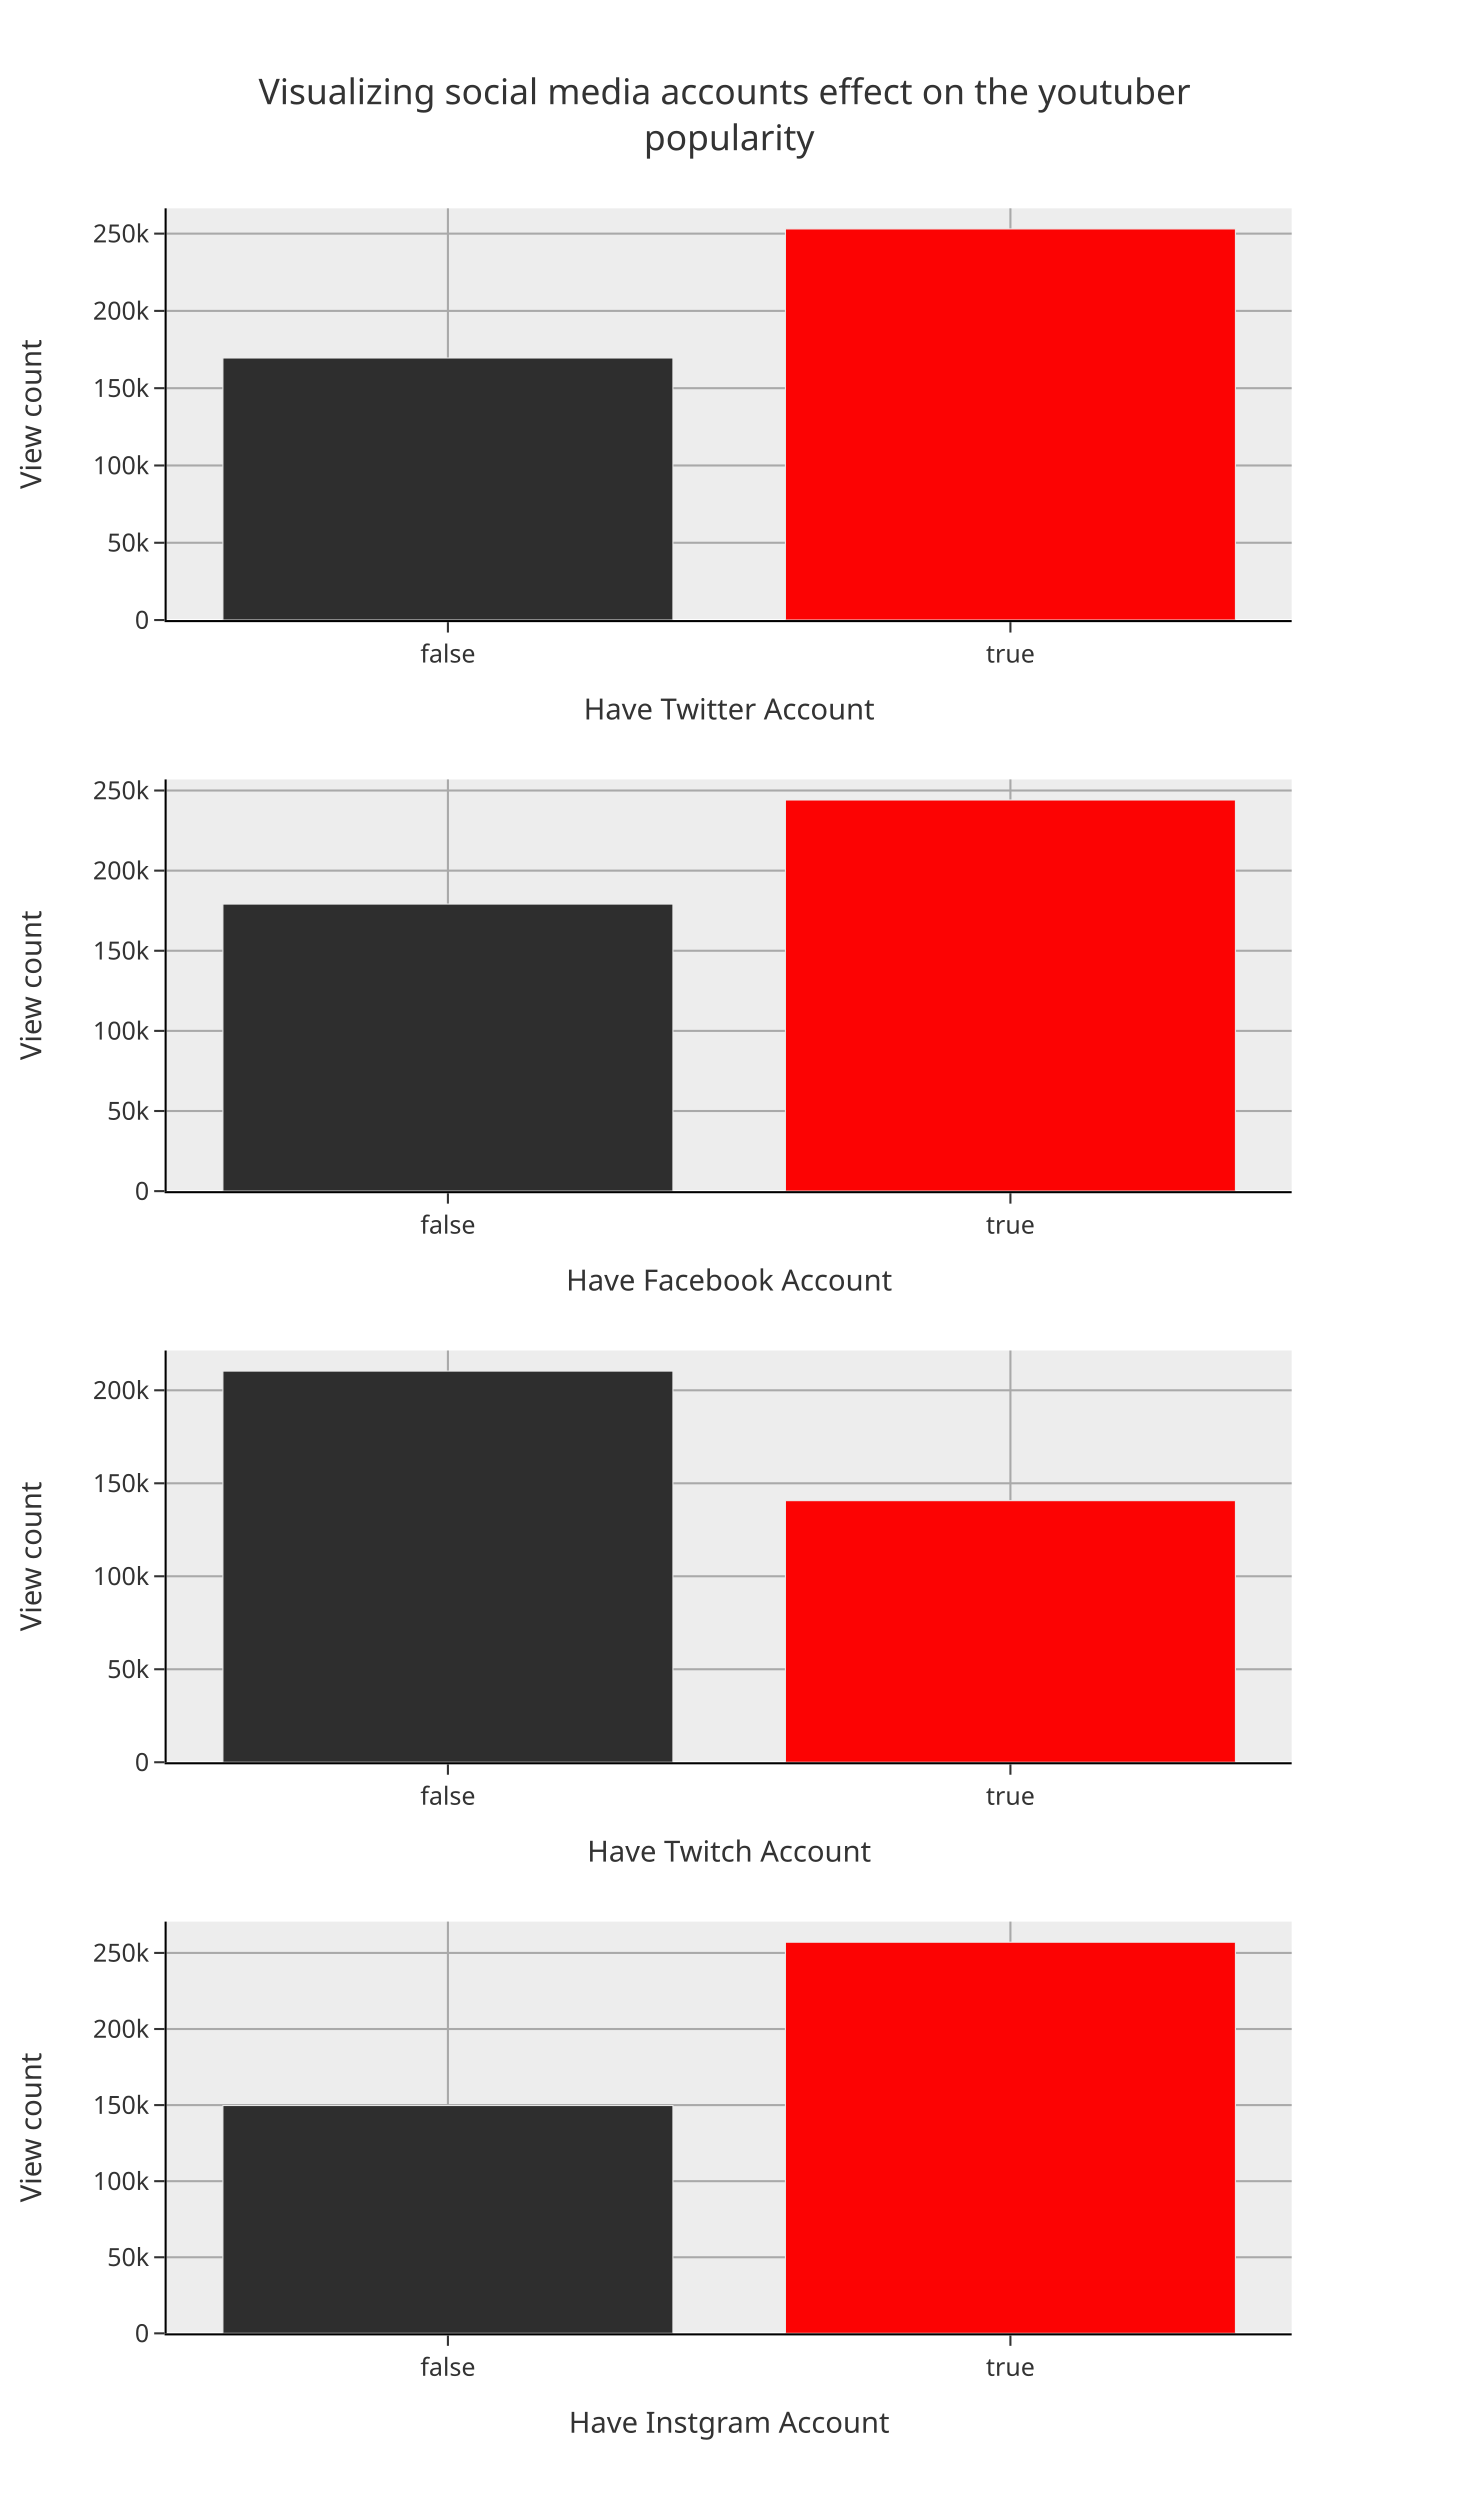
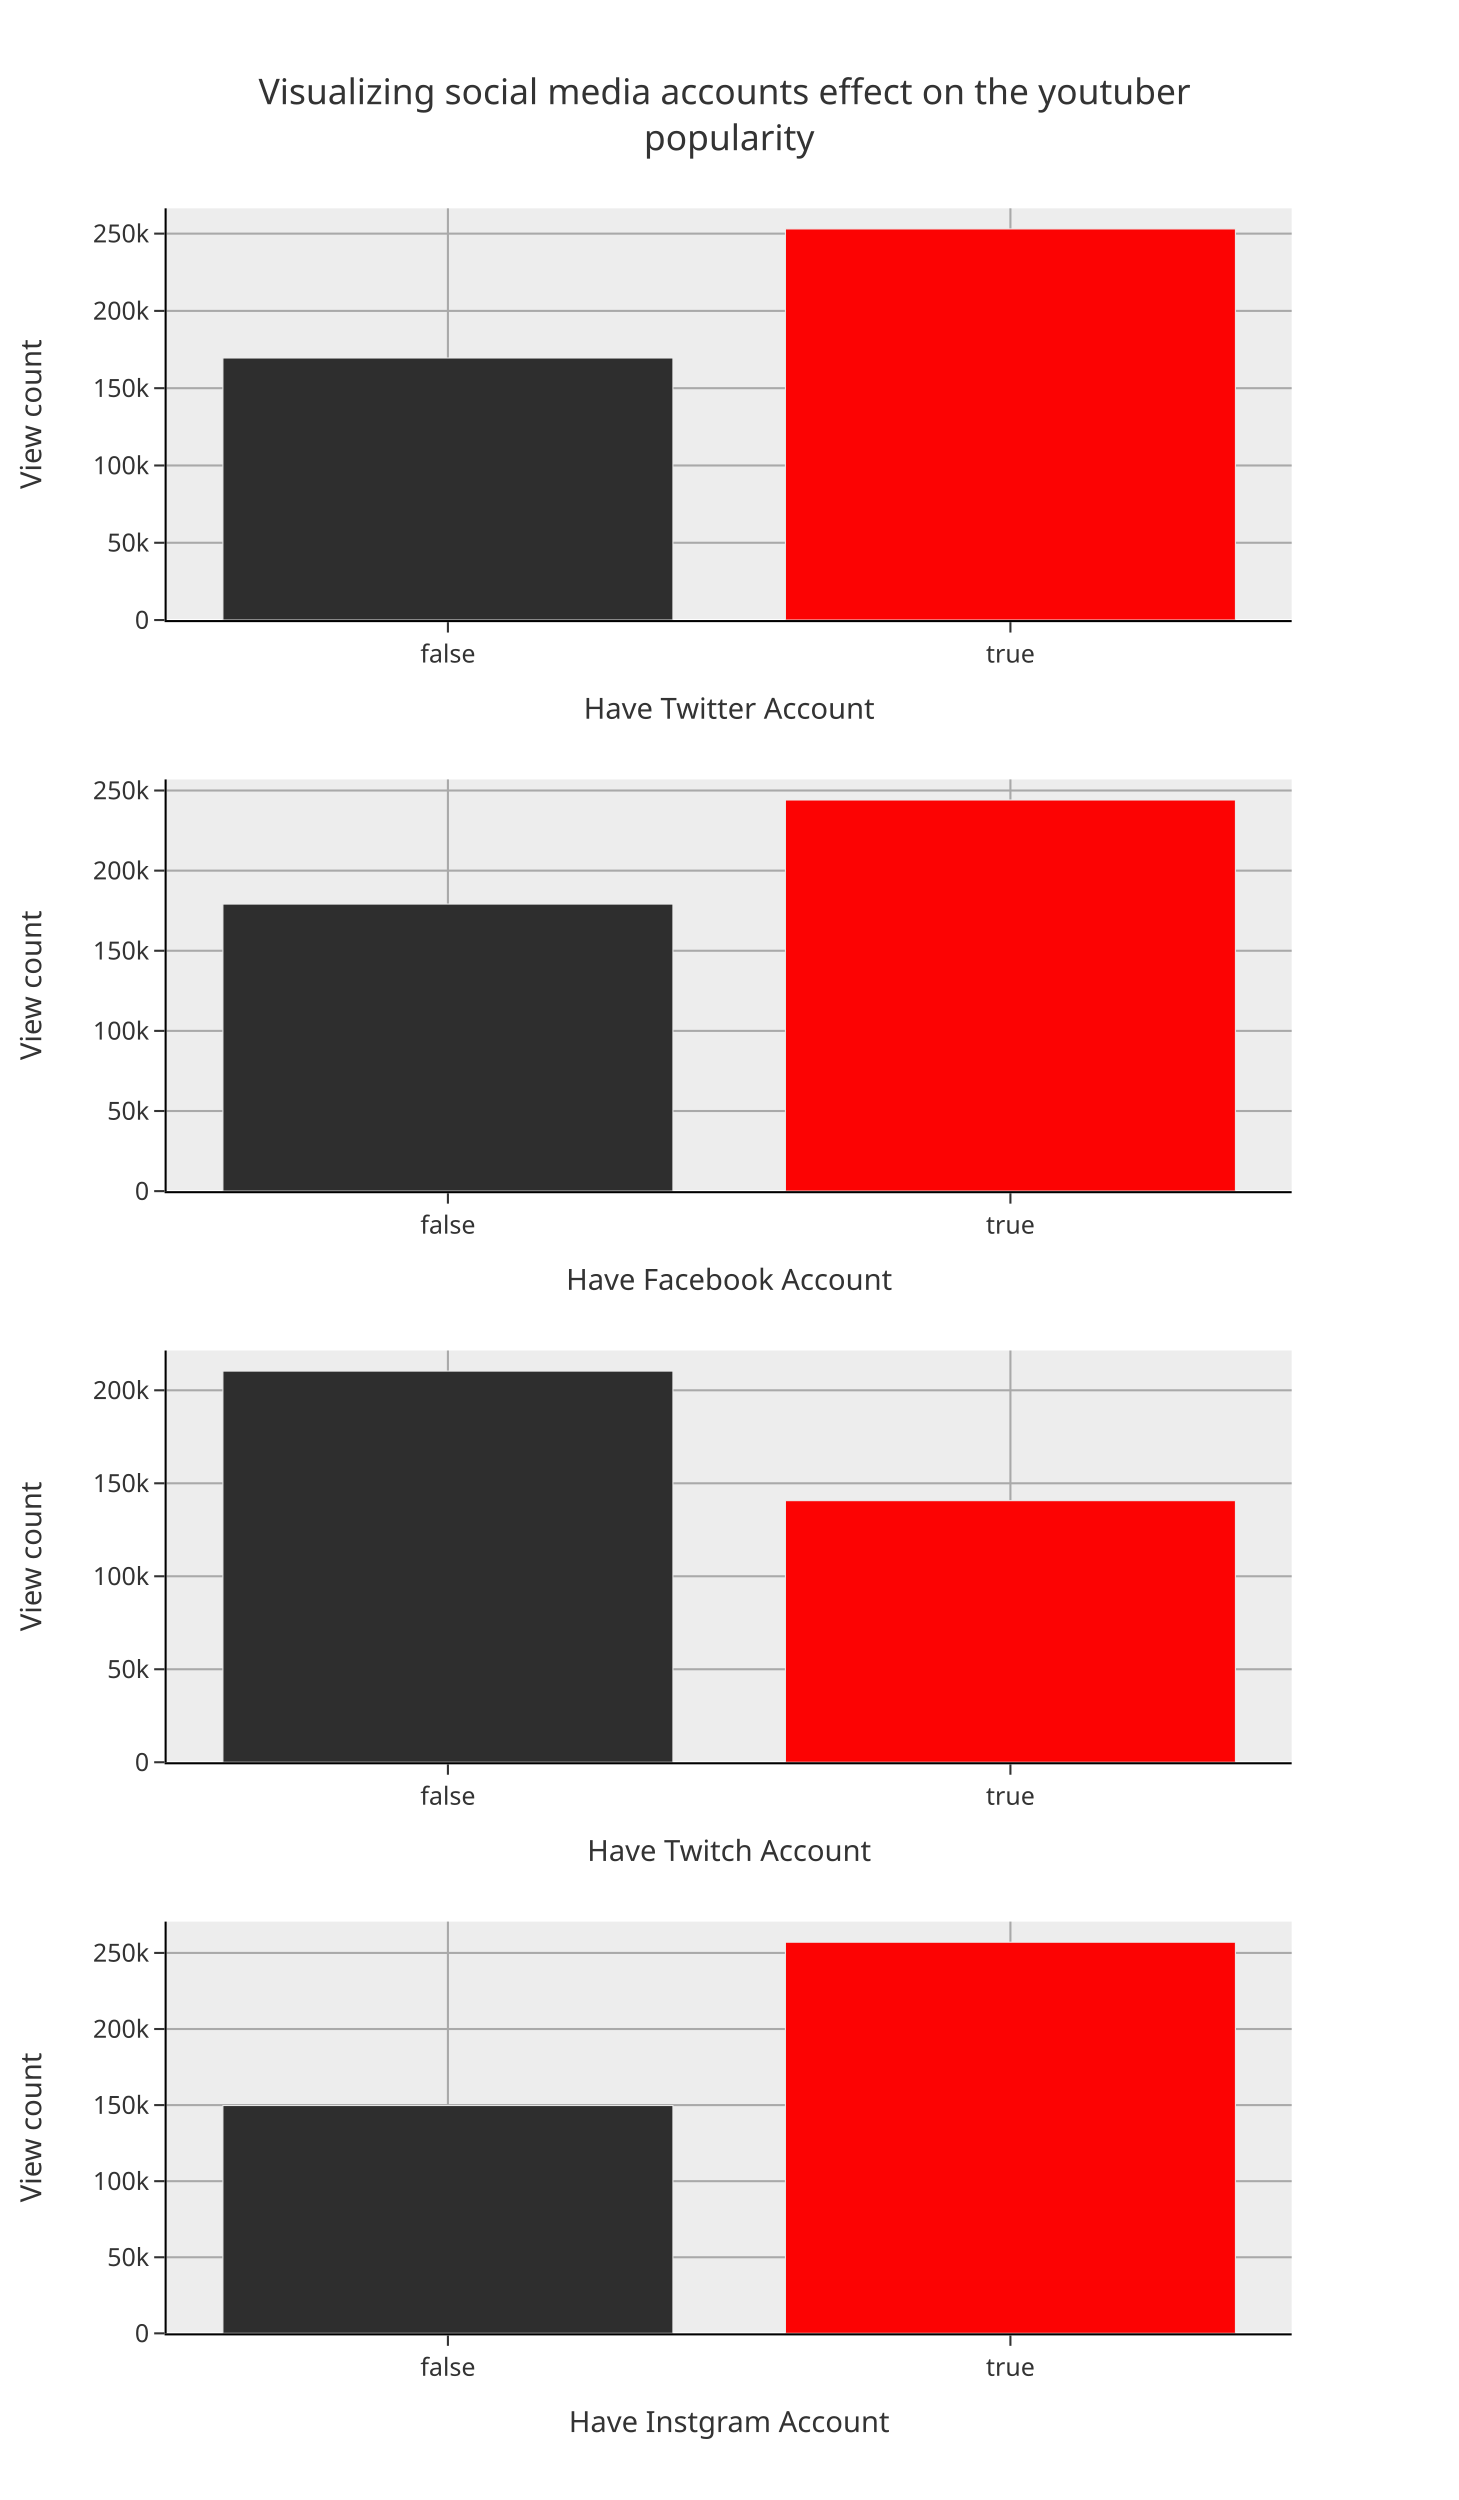
<svg xmlns="http://www.w3.org/2000/svg" class="main-svg" width="700" height="1200" style="" viewBox="0 0 700 1200">
  <rect x="0" y="0" width="700" height="1200" style="fill: rgb(255, 255, 255); fill-opacity: 1;" />
-   <defs id="defs-c24a82">
+   <defs id="defs-a86ba1">
    <g class="clips">
-       <clipPath id="clipc24a82xyplot" class="plotclip">
+       <clipPath id="clipa86ba1xyplot" class="plotclip">
        <rect width="540" height="197.625" />
      </clipPath>
-       <clipPath id="clipc24a82x2y2plot" class="plotclip">
+       <clipPath id="clipa86ba1x2y2plot" class="plotclip">
        <rect width="540" height="197.625" />
      </clipPath>
-       <clipPath id="clipc24a82x3y3plot" class="plotclip">
+       <clipPath id="clipa86ba1x3y3plot" class="plotclip">
        <rect width="540" height="197.625" />
      </clipPath>
-       <clipPath id="clipc24a82x4y4plot" class="plotclip">
+       <clipPath id="clipa86ba1x4y4plot" class="plotclip">
        <rect width="540" height="197.625" />
      </clipPath>
-       <clipPath class="axesclip" id="clipc24a82x">
+       <clipPath class="axesclip" id="clipa86ba1x">
        <rect x="80" y="0" width="540" height="1200" />
      </clipPath>
-       <clipPath class="axesclip" id="clipc24a82y">
+       <clipPath class="axesclip" id="clipa86ba1y">
        <rect x="0" y="100" width="700" height="197.625" />
      </clipPath>
-       <clipPath class="axesclip" id="clipc24a82xy">
+       <clipPath class="axesclip" id="clipa86ba1xy">
        <rect x="80" y="100" width="540" height="197.625" />
      </clipPath>
-       <clipPath class="axesclip" id="clipc24a82y2">
+       <clipPath class="axesclip" id="clipa86ba1y2">
        <rect x="0" y="374.125" width="700" height="197.625" />
      </clipPath>
-       <clipPath class="axesclip" id="clipc24a82xy2">
+       <clipPath class="axesclip" id="clipa86ba1xy2">
        <rect x="80" y="374.125" width="540" height="197.625" />
      </clipPath>
-       <clipPath class="axesclip" id="clipc24a82y3">
+       <clipPath class="axesclip" id="clipa86ba1y3">
        <rect x="0" y="648.25" width="700" height="197.625" />
      </clipPath>
-       <clipPath class="axesclip" id="clipc24a82xy3">
+       <clipPath class="axesclip" id="clipa86ba1xy3">
        <rect x="80" y="648.25" width="540" height="197.625" />
      </clipPath>
-       <clipPath class="axesclip" id="clipc24a82y4">
+       <clipPath class="axesclip" id="clipa86ba1y4">
        <rect x="0" y="922.375" width="700" height="197.625" />
      </clipPath>
-       <clipPath class="axesclip" id="clipc24a82xy4">
+       <clipPath class="axesclip" id="clipa86ba1xy4">
        <rect x="80" y="922.375" width="540" height="197.625" />
      </clipPath>
-       <clipPath class="axesclip" id="clipc24a82x2">
+       <clipPath class="axesclip" id="clipa86ba1x2">
        <rect x="80" y="0" width="540" height="1200" />
      </clipPath>
-       <clipPath class="axesclip" id="clipc24a82x2y">
+       <clipPath class="axesclip" id="clipa86ba1x2y">
        <rect x="80" y="100" width="540" height="197.625" />
      </clipPath>
-       <clipPath class="axesclip" id="clipc24a82x2y2">
+       <clipPath class="axesclip" id="clipa86ba1x2y2">
        <rect x="80" y="374.125" width="540" height="197.625" />
      </clipPath>
-       <clipPath class="axesclip" id="clipc24a82x2y3">
+       <clipPath class="axesclip" id="clipa86ba1x2y3">
        <rect x="80" y="648.25" width="540" height="197.625" />
      </clipPath>
-       <clipPath class="axesclip" id="clipc24a82x2y4">
+       <clipPath class="axesclip" id="clipa86ba1x2y4">
        <rect x="80" y="922.375" width="540" height="197.625" />
      </clipPath>
-       <clipPath class="axesclip" id="clipc24a82x3">
+       <clipPath class="axesclip" id="clipa86ba1x3">
        <rect x="80" y="0" width="540" height="1200" />
      </clipPath>
-       <clipPath class="axesclip" id="clipc24a82x3y">
+       <clipPath class="axesclip" id="clipa86ba1x3y">
        <rect x="80" y="100" width="540" height="197.625" />
      </clipPath>
-       <clipPath class="axesclip" id="clipc24a82x3y2">
+       <clipPath class="axesclip" id="clipa86ba1x3y2">
        <rect x="80" y="374.125" width="540" height="197.625" />
      </clipPath>
-       <clipPath class="axesclip" id="clipc24a82x3y3">
+       <clipPath class="axesclip" id="clipa86ba1x3y3">
        <rect x="80" y="648.25" width="540" height="197.625" />
      </clipPath>
-       <clipPath class="axesclip" id="clipc24a82x3y4">
+       <clipPath class="axesclip" id="clipa86ba1x3y4">
        <rect x="80" y="922.375" width="540" height="197.625" />
      </clipPath>
-       <clipPath class="axesclip" id="clipc24a82x4">
+       <clipPath class="axesclip" id="clipa86ba1x4">
        <rect x="80" y="0" width="540" height="1200" />
      </clipPath>
-       <clipPath class="axesclip" id="clipc24a82x4y">
+       <clipPath class="axesclip" id="clipa86ba1x4y">
        <rect x="80" y="100" width="540" height="197.625" />
      </clipPath>
-       <clipPath class="axesclip" id="clipc24a82x4y2">
+       <clipPath class="axesclip" id="clipa86ba1x4y2">
        <rect x="80" y="374.125" width="540" height="197.625" />
      </clipPath>
-       <clipPath class="axesclip" id="clipc24a82x4y3">
+       <clipPath class="axesclip" id="clipa86ba1x4y3">
        <rect x="80" y="648.25" width="540" height="197.625" />
      </clipPath>
-       <clipPath class="axesclip" id="clipc24a82x4y4">
+       <clipPath class="axesclip" id="clipa86ba1x4y4">
        <rect x="80" y="922.375" width="540" height="197.625" />
      </clipPath>
    </g>
    <g class="gradients" />
    <g class="patterns" />
  </defs>
  <g class="bglayer">
    <rect class="bg" x="80" y="100" width="540" height="197.625" style="fill: rgb(237, 237, 237); fill-opacity: 1; stroke-width: 0;" />
    <rect class="bg" x="80" y="374.125" width="540" height="197.625" style="fill: rgb(237, 237, 237); fill-opacity: 1; stroke-width: 0;" />
    <rect class="bg" x="80" y="648.25" width="540" height="197.625" style="fill: rgb(237, 237, 237); fill-opacity: 1; stroke-width: 0;" />
    <rect class="bg" x="80" y="922.375" width="540" height="197.625" style="fill: rgb(237, 237, 237); fill-opacity: 1; stroke-width: 0;" />
  </g>
  <g class="layer-below">
    <g class="imagelayer" />
    <g class="shapelayer" />
  </g>
  <g class="cartesianlayer">
    <g class="subplot xy">
      <g class="layer-subplot">
        <g class="shapelayer" />
        <g class="imagelayer" />
      </g>
      <g class="minor-gridlayer">
        <g class="x" />
        <g class="y" />
      </g>
      <g class="gridlayer">
        <g class="x">
          <path class="xgrid crisp" transform="translate(215,0)" d="M0,100v197.625" style="stroke: rgb(169, 169, 169); stroke-opacity: 1; stroke-width: 1px;" />
          <path class="xgrid crisp" transform="translate(485,0)" d="M0,100v197.625" style="stroke: rgb(169, 169, 169); stroke-opacity: 1; stroke-width: 1px;" />
        </g>
        <g class="y">
          <path class="ygrid crisp" transform="translate(0,260.53)" d="M80,0h540" style="stroke: rgb(169, 169, 169); stroke-opacity: 1; stroke-width: 1px;" />
          <path class="ygrid crisp" transform="translate(0,223.43)" d="M80,0h540" style="stroke: rgb(169, 169, 169); stroke-opacity: 1; stroke-width: 1px;" />
          <path class="ygrid crisp" transform="translate(0,186.33)" d="M80,0h540" style="stroke: rgb(169, 169, 169); stroke-opacity: 1; stroke-width: 1px;" />
          <path class="ygrid crisp" transform="translate(0,149.23)" d="M80,0h540" style="stroke: rgb(169, 169, 169); stroke-opacity: 1; stroke-width: 1px;" />
          <path class="ygrid crisp" transform="translate(0,112.14)" d="M80,0h540" style="stroke: rgb(169, 169, 169); stroke-opacity: 1; stroke-width: 1px;" />
        </g>
      </g>
      <g class="zerolinelayer">
        <path class="yzl zl crisp" transform="translate(0,297.62)" d="M80,0h540" style="stroke: rgb(255, 255, 255); stroke-opacity: 1; stroke-width: 1px;" />
      </g>
      <path class="xlines-below" />
      <path class="ylines-below" />
      <g class="overlines-below" />
      <g class="xaxislayer-below" />
      <g class="yaxislayer-below" />
      <g class="overaxes-below" />
-       <g class="plot" transform="translate(80,100)" clip-path="url(#clipc24a82xyplot)">
+       <g class="plot" transform="translate(80,100)" clip-path="url(#clipa86ba1xyplot)">
        <g class="barlayer mlayer">
          <g class="trace bars" style="opacity: 1;">
            <g class="points">
              <g class="point">
                <path d="M27,197.62V71.84H243V197.62Z" style="vector-effect: none; opacity: 1; stroke-width: 0.5px; fill: rgb(46, 46, 46); fill-opacity: 1; stroke: rgb(237, 237, 237); stroke-opacity: 1;" />
              </g>
              <g class="point">
                <path d="M297,197.62V9.88H513V197.62Z" style="vector-effect: none; opacity: 1; stroke-width: 0.5px; fill: rgb(252, 3, 3); fill-opacity: 1; stroke: rgb(237, 237, 237); stroke-opacity: 1;" />
              </g>
            </g>
          </g>
        </g>
      </g>
      <g class="overplot" />
      <path class="xlines-above crisp" d="M79,298.125H620" style="fill: none; stroke-width: 1px; stroke: rgb(0, 0, 0); stroke-opacity: 1;" />
      <path class="ylines-above crisp" d="M79.5,100V297.625" style="fill: none; stroke-width: 1px; stroke: rgb(0, 0, 0); stroke-opacity: 1;" />
      <g class="overlines-above" />
      <g class="xaxislayer-above">
        <path class="xtick ticks crisp" d="M0,298.625v5" transform="translate(215,0)" style="stroke: rgb(51, 51, 51); stroke-opacity: 1; stroke-width: 1px;" />
        <path class="xtick ticks crisp" d="M0,298.625v5" transform="translate(485,0)" style="stroke: rgb(51, 51, 51); stroke-opacity: 1; stroke-width: 1px;" />
        <g class="xtick">
          <text text-anchor="middle" x="0" y="318.025" transform="translate(215,0)" style="font-family: 'Franklin Gothic'; font-size: 12px; fill: rgb(51, 51, 51); fill-opacity: 1; white-space: pre; opacity: 1;">false</text>
        </g>
        <g class="xtick">
          <text text-anchor="middle" x="0" y="318.025" transform="translate(485,0)" style="font-family: 'Franklin Gothic'; font-size: 12px; fill: rgb(51, 51, 51); fill-opacity: 1; white-space: pre; opacity: 1;">true</text>
        </g>
      </g>
      <g class="yaxislayer-above">
        <path class="ytick ticks crisp" d="M79,0h-5" transform="translate(0,297.62)" style="stroke: rgb(51, 51, 51); stroke-opacity: 1; stroke-width: 1px;" />
        <path class="ytick ticks crisp" d="M79,0h-5" transform="translate(0,260.53)" style="stroke: rgb(51, 51, 51); stroke-opacity: 1; stroke-width: 1px;" />
        <path class="ytick ticks crisp" d="M79,0h-5" transform="translate(0,223.43)" style="stroke: rgb(51, 51, 51); stroke-opacity: 1; stroke-width: 1px;" />
        <path class="ytick ticks crisp" d="M79,0h-5" transform="translate(0,186.33)" style="stroke: rgb(51, 51, 51); stroke-opacity: 1; stroke-width: 1px;" />
        <path class="ytick ticks crisp" d="M79,0h-5" transform="translate(0,149.23)" style="stroke: rgb(51, 51, 51); stroke-opacity: 1; stroke-width: 1px;" />
        <path class="ytick ticks crisp" d="M79,0h-5" transform="translate(0,112.14)" style="stroke: rgb(51, 51, 51); stroke-opacity: 1; stroke-width: 1px;" />
        <g class="ytick">
          <text text-anchor="end" x="71.6" y="4.2" transform="translate(0,297.62)" style="font-family: 'Franklin Gothic'; font-size: 12px; fill: rgb(51, 51, 51); fill-opacity: 1; white-space: pre; opacity: 1;">0</text>
        </g>
        <g class="ytick">
          <text text-anchor="end" x="71.6" y="4.2" style="font-family: 'Franklin Gothic'; font-size: 12px; fill: rgb(51, 51, 51); fill-opacity: 1; white-space: pre; opacity: 1;" transform="translate(0,260.53)">50k</text>
        </g>
        <g class="ytick">
          <text text-anchor="end" x="71.6" y="4.2" style="font-family: 'Franklin Gothic'; font-size: 12px; fill: rgb(51, 51, 51); fill-opacity: 1; white-space: pre; opacity: 1;" transform="translate(0,223.43)">100k</text>
        </g>
        <g class="ytick">
          <text text-anchor="end" x="71.6" y="4.2" style="font-family: 'Franklin Gothic'; font-size: 12px; fill: rgb(51, 51, 51); fill-opacity: 1; white-space: pre; opacity: 1;" transform="translate(0,186.33)">150k</text>
        </g>
        <g class="ytick">
          <text text-anchor="end" x="71.6" y="4.2" style="font-family: 'Franklin Gothic'; font-size: 12px; fill: rgb(51, 51, 51); fill-opacity: 1; white-space: pre; opacity: 1;" transform="translate(0,149.23)">200k</text>
        </g>
        <g class="ytick">
          <text text-anchor="end" x="71.6" y="4.2" style="font-family: 'Franklin Gothic'; font-size: 12px; fill: rgb(51, 51, 51); fill-opacity: 1; white-space: pre; opacity: 1;" transform="translate(0,112.14)">250k</text>
        </g>
      </g>
      <g class="overaxes-above" />
    </g>
    <g class="subplot x2y2">
      <g class="layer-subplot">
        <g class="shapelayer" />
        <g class="imagelayer" />
      </g>
      <g class="minor-gridlayer">
        <g class="x2" />
        <g class="y2" />
      </g>
      <g class="gridlayer">
        <g class="x2">
          <path class="x2grid crisp" transform="translate(215,0)" d="M0,374.125v197.625" style="stroke: rgb(169, 169, 169); stroke-opacity: 1; stroke-width: 1px;" />
          <path class="x2grid crisp" transform="translate(485,0)" d="M0,374.125v197.625" style="stroke: rgb(169, 169, 169); stroke-opacity: 1; stroke-width: 1px;" />
        </g>
        <g class="y2">
          <path class="y2grid crisp" transform="translate(0,533.285)" d="M80,0h540" style="stroke: rgb(169, 169, 169); stroke-opacity: 1; stroke-width: 1px;" />
          <path class="y2grid crisp" transform="translate(0,494.825)" d="M80,0h540" style="stroke: rgb(169, 169, 169); stroke-opacity: 1; stroke-width: 1px;" />
          <path class="y2grid crisp" transform="translate(0,456.365)" d="M80,0h540" style="stroke: rgb(169, 169, 169); stroke-opacity: 1; stroke-width: 1px;" />
          <path class="y2grid crisp" transform="translate(0,417.905)" d="M80,0h540" style="stroke: rgb(169, 169, 169); stroke-opacity: 1; stroke-width: 1px;" />
          <path class="y2grid crisp" transform="translate(0,379.445)" d="M80,0h540" style="stroke: rgb(169, 169, 169); stroke-opacity: 1; stroke-width: 1px;" />
        </g>
      </g>
      <g class="zerolinelayer">
        <path class="y2zl zl crisp" transform="translate(0,571.745)" d="M80,0h540" style="stroke: rgb(255, 255, 255); stroke-opacity: 1; stroke-width: 1px;" />
      </g>
      <path class="xlines-below" />
      <path class="ylines-below" />
      <g class="overlines-below" />
      <g class="xaxislayer-below" />
      <g class="yaxislayer-below" />
      <g class="overaxes-below" />
-       <g class="plot" transform="translate(80,374.125)" clip-path="url(#clipc24a82x2y2plot)">
+       <g class="plot" transform="translate(80,374.125)" clip-path="url(#clipa86ba1x2y2plot)">
        <g class="barlayer mlayer">
          <g class="trace bars" style="opacity: 1;">
            <g class="points">
              <g class="point">
                <path d="M27,197.62V59.83H243V197.62Z" style="vector-effect: none; opacity: 1; stroke-width: 0.5px; fill: rgb(46, 46, 46); fill-opacity: 1; stroke: rgb(237, 237, 237); stroke-opacity: 1;" />
              </g>
              <g class="point">
                <path d="M297,197.62V9.88H513V197.62Z" style="vector-effect: none; opacity: 1; stroke-width: 0.5px; fill: rgb(252, 3, 3); fill-opacity: 1; stroke: rgb(237, 237, 237); stroke-opacity: 1;" />
              </g>
            </g>
          </g>
        </g>
      </g>
      <g class="overplot" />
      <path class="xlines-above crisp" d="M79,572.25H620" style="fill: none; stroke-width: 1px; stroke: rgb(0, 0, 0); stroke-opacity: 1;" />
      <path class="ylines-above crisp" d="M79.5,374.125V571.75" style="fill: none; stroke-width: 1px; stroke: rgb(0, 0, 0); stroke-opacity: 1;" />
      <g class="overlines-above" />
      <g class="xaxislayer-above">
        <path class="x2tick ticks crisp" d="M0,572.75v5" transform="translate(215,0)" style="stroke: rgb(51, 51, 51); stroke-opacity: 1; stroke-width: 1px;" />
        <path class="x2tick ticks crisp" d="M0,572.75v5" transform="translate(485,0)" style="stroke: rgb(51, 51, 51); stroke-opacity: 1; stroke-width: 1px;" />
        <g class="x2tick">
          <text text-anchor="middle" x="0" y="592.15" transform="translate(215,0)" style="font-family: 'Franklin Gothic'; font-size: 12px; fill: rgb(51, 51, 51); fill-opacity: 1; white-space: pre; opacity: 1;">false</text>
        </g>
        <g class="x2tick">
          <text text-anchor="middle" x="0" y="592.15" transform="translate(485,0)" style="font-family: 'Franklin Gothic'; font-size: 12px; fill: rgb(51, 51, 51); fill-opacity: 1; white-space: pre; opacity: 1;">true</text>
        </g>
      </g>
      <g class="yaxislayer-above">
        <path class="y2tick ticks crisp" d="M79,0h-5" transform="translate(0,571.745)" style="stroke: rgb(51, 51, 51); stroke-opacity: 1; stroke-width: 1px;" />
        <path class="y2tick ticks crisp" d="M79,0h-5" transform="translate(0,533.285)" style="stroke: rgb(51, 51, 51); stroke-opacity: 1; stroke-width: 1px;" />
        <path class="y2tick ticks crisp" d="M79,0h-5" transform="translate(0,494.825)" style="stroke: rgb(51, 51, 51); stroke-opacity: 1; stroke-width: 1px;" />
        <path class="y2tick ticks crisp" d="M79,0h-5" transform="translate(0,456.365)" style="stroke: rgb(51, 51, 51); stroke-opacity: 1; stroke-width: 1px;" />
        <path class="y2tick ticks crisp" d="M79,0h-5" transform="translate(0,417.905)" style="stroke: rgb(51, 51, 51); stroke-opacity: 1; stroke-width: 1px;" />
        <path class="y2tick ticks crisp" d="M79,0h-5" transform="translate(0,379.445)" style="stroke: rgb(51, 51, 51); stroke-opacity: 1; stroke-width: 1px;" />
        <g class="y2tick">
          <text text-anchor="end" x="71.6" y="4.2" transform="translate(0,571.745)" style="font-family: 'Franklin Gothic'; font-size: 12px; fill: rgb(51, 51, 51); fill-opacity: 1; white-space: pre; opacity: 1;">0</text>
        </g>
        <g class="y2tick">
          <text text-anchor="end" x="71.6" y="4.2" style="font-family: 'Franklin Gothic'; font-size: 12px; fill: rgb(51, 51, 51); fill-opacity: 1; white-space: pre; opacity: 1;" transform="translate(0,533.285)">50k</text>
        </g>
        <g class="y2tick">
          <text text-anchor="end" x="71.6" y="4.2" style="font-family: 'Franklin Gothic'; font-size: 12px; fill: rgb(51, 51, 51); fill-opacity: 1; white-space: pre; opacity: 1;" transform="translate(0,494.825)">100k</text>
        </g>
        <g class="y2tick">
          <text text-anchor="end" x="71.6" y="4.2" style="font-family: 'Franklin Gothic'; font-size: 12px; fill: rgb(51, 51, 51); fill-opacity: 1; white-space: pre; opacity: 1;" transform="translate(0,456.365)">150k</text>
        </g>
        <g class="y2tick">
          <text text-anchor="end" x="71.6" y="4.2" style="font-family: 'Franklin Gothic'; font-size: 12px; fill: rgb(51, 51, 51); fill-opacity: 1; white-space: pre; opacity: 1;" transform="translate(0,417.905)">200k</text>
        </g>
        <g class="y2tick">
          <text text-anchor="end" x="71.6" y="4.2" style="font-family: 'Franklin Gothic'; font-size: 12px; fill: rgb(51, 51, 51); fill-opacity: 1; white-space: pre; opacity: 1;" transform="translate(0,379.445)">250k</text>
        </g>
      </g>
      <g class="overaxes-above" />
    </g>
    <g class="subplot x3y3">
      <g class="layer-subplot">
        <g class="shapelayer" />
        <g class="imagelayer" />
      </g>
      <g class="minor-gridlayer">
        <g class="x3" />
        <g class="y3" />
      </g>
      <g class="gridlayer">
        <g class="x3">
          <path class="x3grid crisp" transform="translate(215,0)" d="M0,648.25v197.625" style="stroke: rgb(169, 169, 169); stroke-opacity: 1; stroke-width: 1px;" />
          <path class="x3grid crisp" transform="translate(485,0)" d="M0,648.25v197.625" style="stroke: rgb(169, 169, 169); stroke-opacity: 1; stroke-width: 1px;" />
        </g>
        <g class="y3">
          <path class="y3grid crisp" transform="translate(0,801.24)" d="M80,0h540" style="stroke: rgb(169, 169, 169); stroke-opacity: 1; stroke-width: 1px;" />
          <path class="y3grid crisp" transform="translate(0,756.61)" d="M80,0h540" style="stroke: rgb(169, 169, 169); stroke-opacity: 1; stroke-width: 1px;" />
          <path class="y3grid crisp" transform="translate(0,711.98)" d="M80,0h540" style="stroke: rgb(169, 169, 169); stroke-opacity: 1; stroke-width: 1px;" />
          <path class="y3grid crisp" transform="translate(0,667.34)" d="M80,0h540" style="stroke: rgb(169, 169, 169); stroke-opacity: 1; stroke-width: 1px;" />
        </g>
      </g>
      <g class="zerolinelayer">
        <path class="y3zl zl crisp" transform="translate(0,845.88)" d="M80,0h540" style="stroke: rgb(255, 255, 255); stroke-opacity: 1; stroke-width: 1px;" />
      </g>
      <path class="xlines-below" />
      <path class="ylines-below" />
      <g class="overlines-below" />
      <g class="xaxislayer-below" />
      <g class="yaxislayer-below" />
      <g class="overaxes-below" />
-       <g class="plot" transform="translate(80,648.25)" clip-path="url(#clipc24a82x3y3plot)">
+       <g class="plot" transform="translate(80,648.25)" clip-path="url(#clipa86ba1x3y3plot)">
        <g class="barlayer mlayer">
          <g class="trace bars" style="opacity: 1;">
            <g class="points">
              <g class="point">
                <path d="M27,197.63V9.88H243V197.63Z" style="vector-effect: none; opacity: 1; stroke-width: 0.5px; fill: rgb(46, 46, 46); fill-opacity: 1; stroke: rgb(237, 237, 237); stroke-opacity: 1;" />
              </g>
              <g class="point">
                <path d="M297,197.63V72.07H513V197.63Z" style="vector-effect: none; opacity: 1; stroke-width: 0.5px; fill: rgb(252, 3, 3); fill-opacity: 1; stroke: rgb(237, 237, 237); stroke-opacity: 1;" />
              </g>
            </g>
          </g>
        </g>
      </g>
      <g class="overplot" />
      <path class="xlines-above crisp" d="M79,846.375H620" style="fill: none; stroke-width: 1px; stroke: rgb(0, 0, 0); stroke-opacity: 1;" />
      <path class="ylines-above crisp" d="M79.5,648.25V845.875" style="fill: none; stroke-width: 1px; stroke: rgb(0, 0, 0); stroke-opacity: 1;" />
      <g class="overlines-above" />
      <g class="xaxislayer-above">
        <path class="x3tick ticks crisp" d="M0,846.875v5" transform="translate(215,0)" style="stroke: rgb(51, 51, 51); stroke-opacity: 1; stroke-width: 1px;" />
        <path class="x3tick ticks crisp" d="M0,846.875v5" transform="translate(485,0)" style="stroke: rgb(51, 51, 51); stroke-opacity: 1; stroke-width: 1px;" />
        <g class="x3tick">
          <text text-anchor="middle" x="0" y="866.275" transform="translate(215,0)" style="font-family: 'Franklin Gothic'; font-size: 12px; fill: rgb(51, 51, 51); fill-opacity: 1; white-space: pre; opacity: 1;">false</text>
        </g>
        <g class="x3tick">
          <text text-anchor="middle" x="0" y="866.275" transform="translate(485,0)" style="font-family: 'Franklin Gothic'; font-size: 12px; fill: rgb(51, 51, 51); fill-opacity: 1; white-space: pre; opacity: 1;">true</text>
        </g>
      </g>
      <g class="yaxislayer-above">
        <path class="y3tick ticks crisp" d="M79,0h-5" transform="translate(0,845.88)" style="stroke: rgb(51, 51, 51); stroke-opacity: 1; stroke-width: 1px;" />
        <path class="y3tick ticks crisp" d="M79,0h-5" transform="translate(0,801.24)" style="stroke: rgb(51, 51, 51); stroke-opacity: 1; stroke-width: 1px;" />
        <path class="y3tick ticks crisp" d="M79,0h-5" transform="translate(0,756.61)" style="stroke: rgb(51, 51, 51); stroke-opacity: 1; stroke-width: 1px;" />
        <path class="y3tick ticks crisp" d="M79,0h-5" transform="translate(0,711.98)" style="stroke: rgb(51, 51, 51); stroke-opacity: 1; stroke-width: 1px;" />
        <path class="y3tick ticks crisp" d="M79,0h-5" transform="translate(0,667.34)" style="stroke: rgb(51, 51, 51); stroke-opacity: 1; stroke-width: 1px;" />
        <g class="y3tick">
          <text text-anchor="end" x="71.6" y="4.2" transform="translate(0,845.88)" style="font-family: 'Franklin Gothic'; font-size: 12px; fill: rgb(51, 51, 51); fill-opacity: 1; white-space: pre; opacity: 1;">0</text>
        </g>
        <g class="y3tick">
          <text text-anchor="end" x="71.6" y="4.2" style="font-family: 'Franklin Gothic'; font-size: 12px; fill: rgb(51, 51, 51); fill-opacity: 1; white-space: pre; opacity: 1;" transform="translate(0,801.24)">50k</text>
        </g>
        <g class="y3tick">
          <text text-anchor="end" x="71.6" y="4.2" style="font-family: 'Franklin Gothic'; font-size: 12px; fill: rgb(51, 51, 51); fill-opacity: 1; white-space: pre; opacity: 1;" transform="translate(0,756.61)">100k</text>
        </g>
        <g class="y3tick">
          <text text-anchor="end" x="71.6" y="4.2" style="font-family: 'Franklin Gothic'; font-size: 12px; fill: rgb(51, 51, 51); fill-opacity: 1; white-space: pre; opacity: 1;" transform="translate(0,711.98)">150k</text>
        </g>
        <g class="y3tick">
          <text text-anchor="end" x="71.6" y="4.2" style="font-family: 'Franklin Gothic'; font-size: 12px; fill: rgb(51, 51, 51); fill-opacity: 1; white-space: pre; opacity: 1;" transform="translate(0,667.34)">200k</text>
        </g>
      </g>
      <g class="overaxes-above" />
    </g>
    <g class="subplot x4y4">
      <g class="layer-subplot">
        <g class="shapelayer" />
        <g class="imagelayer" />
      </g>
      <g class="minor-gridlayer">
        <g class="x4" />
        <g class="y4" />
      </g>
      <g class="gridlayer">
        <g class="x4">
          <path class="x4grid crisp" transform="translate(215,0)" d="M0,922.375v197.625" style="stroke: rgb(169, 169, 169); stroke-opacity: 1; stroke-width: 1px;" />
          <path class="x4grid crisp" transform="translate(485,0)" d="M0,922.375v197.625" style="stroke: rgb(169, 169, 169); stroke-opacity: 1; stroke-width: 1px;" />
        </g>
        <g class="y4">
          <path class="y4grid crisp" transform="translate(0,1083.485)" d="M80,0h540" style="stroke: rgb(169, 169, 169); stroke-opacity: 1; stroke-width: 1px;" />
          <path class="y4grid crisp" transform="translate(0,1046.965)" d="M80,0h540" style="stroke: rgb(169, 169, 169); stroke-opacity: 1; stroke-width: 1px;" />
          <path class="y4grid crisp" transform="translate(0,1010.445)" d="M80,0h540" style="stroke: rgb(169, 169, 169); stroke-opacity: 1; stroke-width: 1px;" />
          <path class="y4grid crisp" transform="translate(0,973.925)" d="M80,0h540" style="stroke: rgb(169, 169, 169); stroke-opacity: 1; stroke-width: 1px;" />
          <path class="y4grid crisp" transform="translate(0,937.405)" d="M80,0h540" style="stroke: rgb(169, 169, 169); stroke-opacity: 1; stroke-width: 1px;" />
        </g>
      </g>
      <g class="zerolinelayer">
        <path class="y4zl zl crisp" transform="translate(0,1120.005)" d="M80,0h540" style="stroke: rgb(255, 255, 255); stroke-opacity: 1; stroke-width: 1px;" />
      </g>
      <path class="xlines-below" />
      <path class="ylines-below" />
      <g class="overlines-below" />
      <g class="xaxislayer-below" />
      <g class="yaxislayer-below" />
      <g class="overaxes-below" />
-       <g class="plot" transform="translate(80,922.375)" clip-path="url(#clipc24a82x4y4plot)">
+       <g class="plot" transform="translate(80,922.375)" clip-path="url(#clipa86ba1x4y4plot)">
        <g class="barlayer mlayer">
          <g class="trace bars" style="opacity: 1;">
            <g class="points">
              <g class="point">
                <path d="M27,197.63V88.3H243V197.63Z" style="vector-effect: none; opacity: 1; stroke-width: 0.5px; fill: rgb(46, 46, 46); fill-opacity: 1; stroke: rgb(237, 237, 237); stroke-opacity: 1;" />
              </g>
              <g class="point">
                <path d="M297,197.63V9.88H513V197.63Z" style="vector-effect: none; opacity: 1; stroke-width: 0.5px; fill: rgb(252, 3, 3); fill-opacity: 1; stroke: rgb(237, 237, 237); stroke-opacity: 1;" />
              </g>
            </g>
          </g>
        </g>
      </g>
      <g class="overplot" />
      <path class="xlines-above crisp" d="M79,1120.5H620" style="fill: none; stroke-width: 1px; stroke: rgb(0, 0, 0); stroke-opacity: 1;" />
      <path class="ylines-above crisp" d="M79.5,922.375V1120" style="fill: none; stroke-width: 1px; stroke: rgb(0, 0, 0); stroke-opacity: 1;" />
      <g class="overlines-above" />
      <g class="xaxislayer-above">
        <path class="x4tick ticks crisp" d="M0,1121v5" transform="translate(215,0)" style="stroke: rgb(51, 51, 51); stroke-opacity: 1; stroke-width: 1px;" />
        <path class="x4tick ticks crisp" d="M0,1121v5" transform="translate(485,0)" style="stroke: rgb(51, 51, 51); stroke-opacity: 1; stroke-width: 1px;" />
        <g class="x4tick">
          <text text-anchor="middle" x="0" y="1140.4" transform="translate(215,0)" style="font-family: 'Franklin Gothic'; font-size: 12px; fill: rgb(51, 51, 51); fill-opacity: 1; white-space: pre; opacity: 1;">false</text>
        </g>
        <g class="x4tick">
          <text text-anchor="middle" x="0" y="1140.4" transform="translate(485,0)" style="font-family: 'Franklin Gothic'; font-size: 12px; fill: rgb(51, 51, 51); fill-opacity: 1; white-space: pre; opacity: 1;">true</text>
        </g>
      </g>
      <g class="yaxislayer-above">
        <path class="y4tick ticks crisp" d="M79,0h-5" transform="translate(0,1120.005)" style="stroke: rgb(51, 51, 51); stroke-opacity: 1; stroke-width: 1px;" />
        <path class="y4tick ticks crisp" d="M79,0h-5" transform="translate(0,1083.485)" style="stroke: rgb(51, 51, 51); stroke-opacity: 1; stroke-width: 1px;" />
        <path class="y4tick ticks crisp" d="M79,0h-5" transform="translate(0,1046.965)" style="stroke: rgb(51, 51, 51); stroke-opacity: 1; stroke-width: 1px;" />
        <path class="y4tick ticks crisp" d="M79,0h-5" transform="translate(0,1010.445)" style="stroke: rgb(51, 51, 51); stroke-opacity: 1; stroke-width: 1px;" />
        <path class="y4tick ticks crisp" d="M79,0h-5" transform="translate(0,973.925)" style="stroke: rgb(51, 51, 51); stroke-opacity: 1; stroke-width: 1px;" />
        <path class="y4tick ticks crisp" d="M79,0h-5" transform="translate(0,937.405)" style="stroke: rgb(51, 51, 51); stroke-opacity: 1; stroke-width: 1px;" />
        <g class="y4tick">
          <text text-anchor="end" x="71.6" y="4.2" transform="translate(0,1120.005)" style="font-family: 'Franklin Gothic'; font-size: 12px; fill: rgb(51, 51, 51); fill-opacity: 1; white-space: pre; opacity: 1;">0</text>
        </g>
        <g class="y4tick">
          <text text-anchor="end" x="71.6" y="4.2" style="font-family: 'Franklin Gothic'; font-size: 12px; fill: rgb(51, 51, 51); fill-opacity: 1; white-space: pre; opacity: 1;" transform="translate(0,1083.485)">50k</text>
        </g>
        <g class="y4tick">
          <text text-anchor="end" x="71.6" y="4.2" style="font-family: 'Franklin Gothic'; font-size: 12px; fill: rgb(51, 51, 51); fill-opacity: 1; white-space: pre; opacity: 1;" transform="translate(0,1046.965)">100k</text>
        </g>
        <g class="y4tick">
          <text text-anchor="end" x="71.6" y="4.2" style="font-family: 'Franklin Gothic'; font-size: 12px; fill: rgb(51, 51, 51); fill-opacity: 1; white-space: pre; opacity: 1;" transform="translate(0,1010.445)">150k</text>
        </g>
        <g class="y4tick">
          <text text-anchor="end" x="71.6" y="4.2" style="font-family: 'Franklin Gothic'; font-size: 12px; fill: rgb(51, 51, 51); fill-opacity: 1; white-space: pre; opacity: 1;" transform="translate(0,973.925)">200k</text>
        </g>
        <g class="y4tick">
          <text text-anchor="end" x="71.6" y="4.2" style="font-family: 'Franklin Gothic'; font-size: 12px; fill: rgb(51, 51, 51); fill-opacity: 1; white-space: pre; opacity: 1;" transform="translate(0,937.405)">250k</text>
        </g>
      </g>
      <g class="overaxes-above" />
    </g>
  </g>
  <g class="polarlayer" />
  <g class="smithlayer" />
  <g class="ternarylayer" />
  <g class="geolayer" />
  <g class="funnelarealayer" />
  <g class="pielayer" />
  <g class="iciclelayer" />
  <g class="treemaplayer" />
  <g class="sunburstlayer" />
  <g class="glimages" />
-   <defs id="topdefs-c24a82">
+   <defs id="topdefs-a86ba1">
    <g class="clips" />
  </defs>
  <g class="layer-above">
    <g class="imagelayer" />
    <g class="shapelayer" />
  </g>
  <g class="infolayer">
    <g class="g-gtitle">
      <text class="gtitle" x="350" y="50" text-anchor="middle" dy="0em" style="font-family: 'Franklin Gothic'; font-size: 17px; fill: rgb(51, 51, 51); opacity: 1; font-weight: normal; white-space: pre;">
        <tspan class="line" dy="0em" x="350" y="50">Visualizing social media accounts effect on the youtuber</tspan>
        <tspan class="line" dy="1.3em" x="350" y="50">popularity</tspan>
      </text>
    </g>
    <g class="g-xtitle">
-       <text class="xtitle" x="350" y="345.331" text-anchor="middle" style="font-family: 'Franklin Gothic'; font-size: 14px; fill: rgb(51, 51, 51); opacity: 1; font-weight: normal; white-space: pre;">Have Twitter Account</text>
+       <text class="xtitle" x="350" y="345.003" text-anchor="middle" style="font-family: 'Franklin Gothic'; font-size: 14px; fill: rgb(51, 51, 51); opacity: 1; font-weight: normal; white-space: pre;">Have Twitter Account</text>
    </g>
    <g class="g-x2title">
-       <text class="x2title" x="350" y="619.456" text-anchor="middle" style="font-family: 'Franklin Gothic'; font-size: 14px; fill: rgb(51, 51, 51); opacity: 1; font-weight: normal; white-space: pre;">Have Facebook Account</text>
+       <text class="x2title" x="350" y="619.128" text-anchor="middle" style="font-family: 'Franklin Gothic'; font-size: 14px; fill: rgb(51, 51, 51); opacity: 1; font-weight: normal; white-space: pre;">Have Facebook Account</text>
    </g>
    <g class="g-x3title">
-       <text class="x3title" x="350" y="893.581" text-anchor="middle" style="font-family: 'Franklin Gothic'; font-size: 14px; fill: rgb(51, 51, 51); opacity: 1; font-weight: normal; white-space: pre;">Have Twitch Account</text>
+       <text class="x3title" x="350" y="893.253" text-anchor="middle" style="font-family: 'Franklin Gothic'; font-size: 14px; fill: rgb(51, 51, 51); opacity: 1; font-weight: normal; white-space: pre;">Have Twitch Account</text>
    </g>
    <g class="g-x4title">
-       <text class="x4title" x="350" y="1167.706" text-anchor="middle" style="font-family: 'Franklin Gothic'; font-size: 14px; fill: rgb(51, 51, 51); opacity: 1; font-weight: normal; white-space: pre;">Have Instgram Account</text>
+       <text class="x4title" x="350" y="1167.378" text-anchor="middle" style="font-family: 'Franklin Gothic'; font-size: 14px; fill: rgb(51, 51, 51); opacity: 1; font-weight: normal; white-space: pre;">Have Instgram Account</text>
    </g>
    <g class="g-ytitle">
      <text class="ytitle" transform="rotate(-90,19.79375,198.8125)" x="19.794" y="198.812" text-anchor="middle" style="font-family: 'Franklin Gothic'; font-size: 14px; fill: rgb(51, 51, 51); opacity: 1; font-weight: normal; white-space: pre;">View count</text>
    </g>
    <g class="g-y2title">
      <text class="y2title" transform="rotate(-90,19.79375,472.9375)" x="19.794" y="472.938" text-anchor="middle" style="font-family: 'Franklin Gothic'; font-size: 14px; fill: rgb(51, 51, 51); opacity: 1; font-weight: normal; white-space: pre;">View count</text>
    </g>
    <g class="g-y3title">
      <text class="y3title" transform="rotate(-90,19.79375,747.0625)" x="19.794" y="747.062" text-anchor="middle" style="font-family: 'Franklin Gothic'; font-size: 14px; fill: rgb(51, 51, 51); opacity: 1; font-weight: normal; white-space: pre;">View count</text>
    </g>
    <g class="g-y4title">
      <text class="y4title" transform="rotate(-90,19.79375,1021.188)" x="19.794" y="1021.188" text-anchor="middle" style="font-family: 'Franklin Gothic'; font-size: 14px; fill: rgb(51, 51, 51); opacity: 1; font-weight: normal; white-space: pre;">View count</text>
    </g>
  </g>
</svg>
